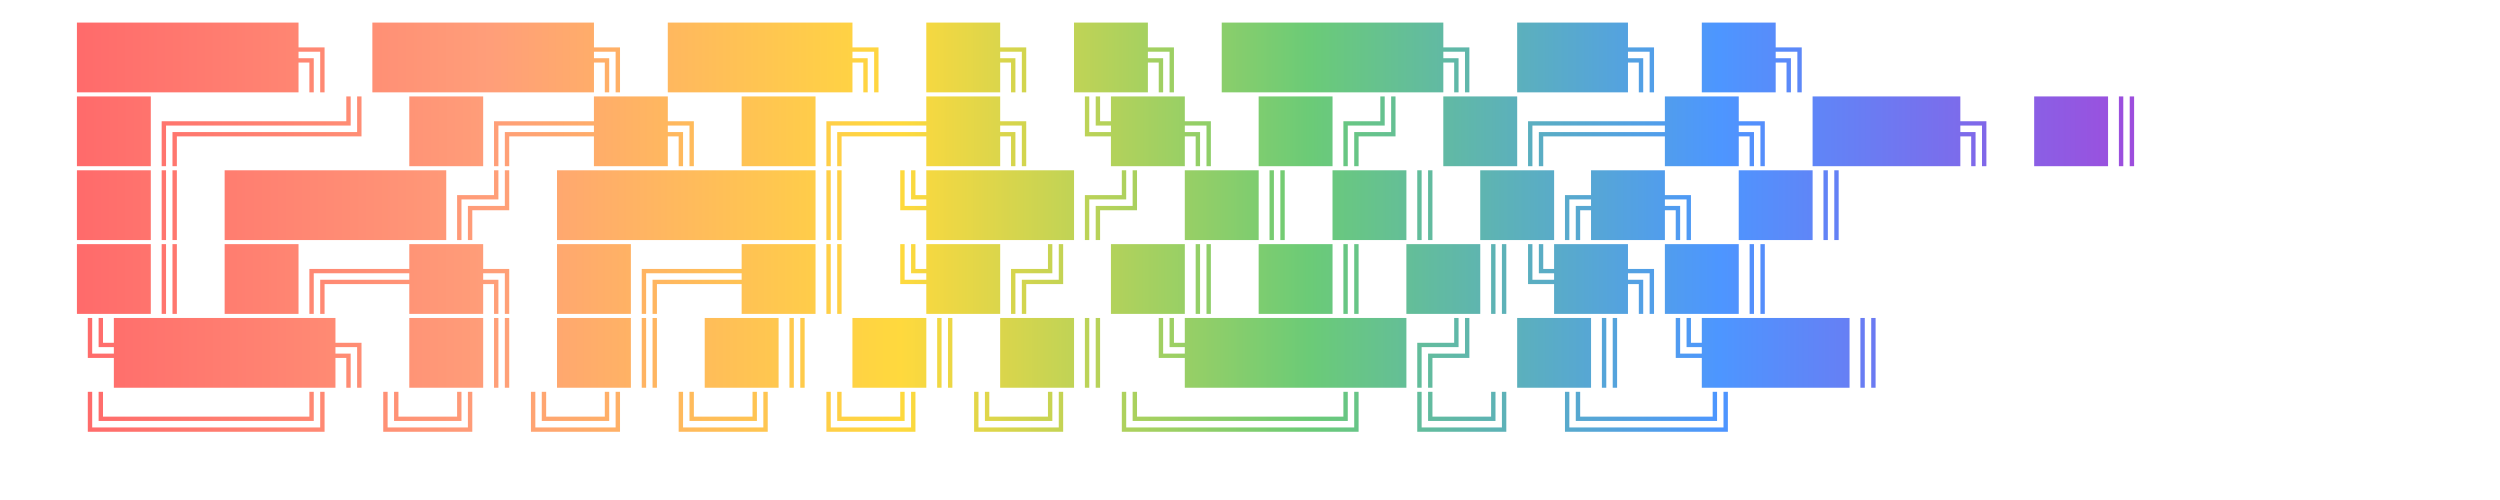
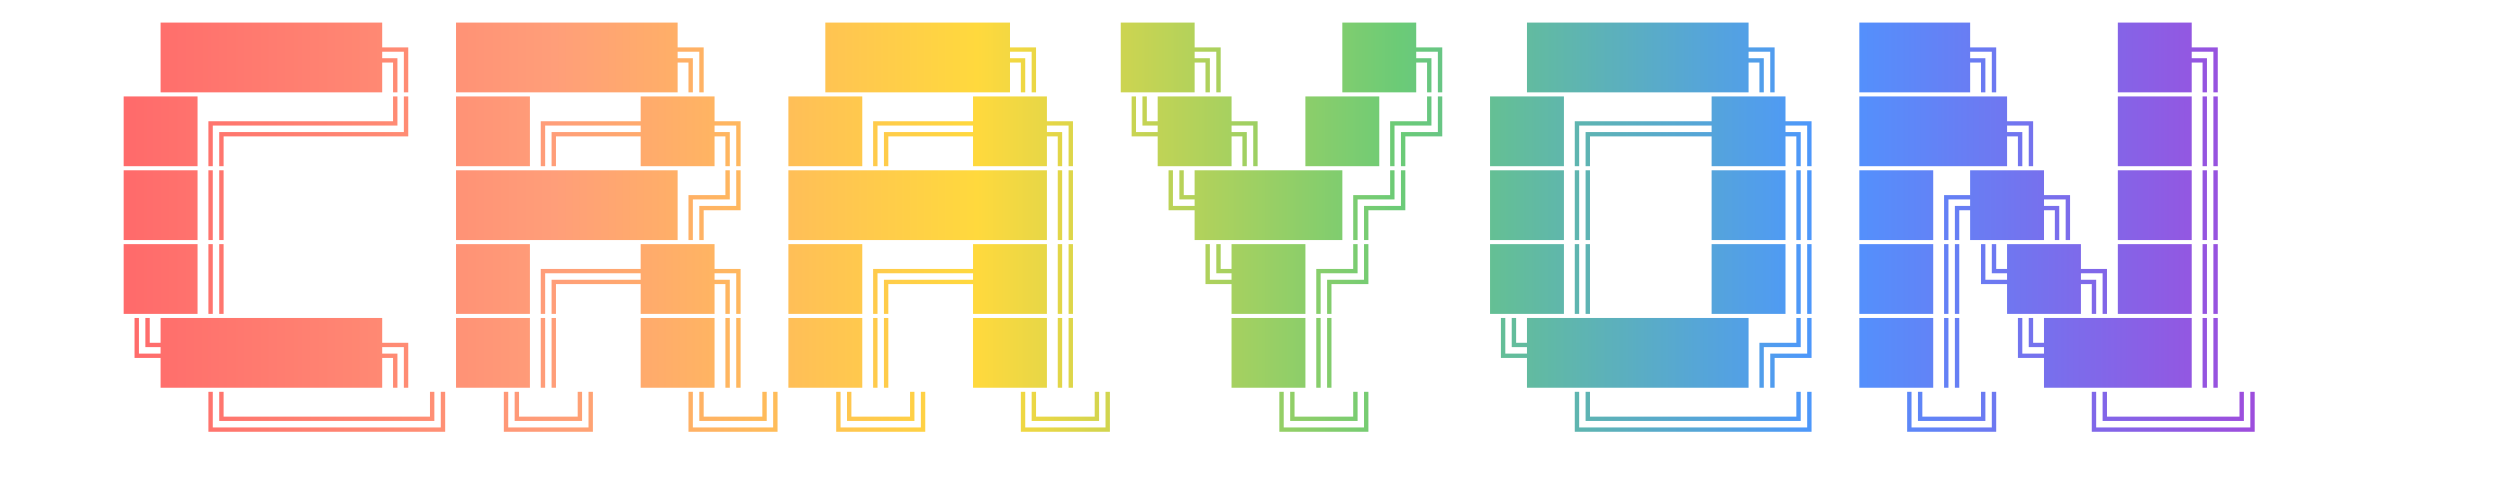
<svg xmlns="http://www.w3.org/2000/svg" viewBox="0 0 650 130" width="650" height="130">
  <defs>
    <linearGradient id="rainbowGradient" x1="0%" y1="0%" x2="100%" y2="0%">
      <stop offset="0%" stop-color="#FF6B6B" />
      <stop offset="20%" stop-color="#FF9E79" />
      <stop offset="40%" stop-color="#FFD93D" />
      <stop offset="60%" stop-color="#6BCB77" />
      <stop offset="80%" stop-color="#4D96FF" />
      <stop offset="100%" stop-color="#9D4EDD" />
    </linearGradient>
    <style>
      .ascii-art {
        font-family: ui-monospace, SFMono-Regular, Menlo, Monaco, Consolas, "Liberation Mono", "Courier New", monospace;
        font-size: 16px;
        font-weight: 700;
        fill: url(#rainbowGradient);
        white-space: pre;
      }
    </style>
  </defs>
-   <text x="20" y="0" class="ascii-art">
-     <tspan x="20" dy="1.2em">  ██████╗ ██████╗   █████╗  ██╗   ██╗  ██████╗  ███╗   ██╗</tspan>
-     <tspan x="20" dy="1.2em"> ██╔════╝ ██╔══██╗ ██╔══██╗ ╚██╗ ██╔╝ ██╔═══██╗ ████╗  ██║</tspan>
-     <tspan x="20" dy="1.2em"> ██║      ██████╔╝ ███████║  ╚████╔╝  ██║   ██║ ██╔██╗ ██║</tspan>
-     <tspan x="20" dy="1.2em"> ██║      ██╔══██╗ ██╔══██║   ╚██╔╝   ██║   ██║ ██║╚██╗██║</tspan>
-     <tspan x="20" dy="1.2em"> ╚██████╗ ██║  ██║ ██║  ██║    ██║    ╚██████╔╝ ██║ ╚████║</tspan>
-     <tspan x="20" dy="1.2em">  ╚═════╝ ╚═╝  ╚═╝ ╚═╝  ╚═╝    ╚═╝     ╚═════╝  ╚═╝  ╚═══╝</tspan>
+   <text xml:space="preserve" x="50%" y="0" text-anchor="middle" class="ascii-art">
+     <tspan x="50%" dy="1.2em">  ██████╗ ██████╗   █████╗  ██╗   ██╗  ██████╗  ███╗   ██╗</tspan>
+     <tspan x="50%" dy="1.2em"> ██╔════╝ ██╔══██╗ ██╔══██╗ ╚██╗ ██╔╝ ██╔═══██╗ ████╗  ██║</tspan>
+     <tspan x="50%" dy="1.2em"> ██║      ██████╔╝ ███████║  ╚████╔╝  ██║   ██║ ██╔██╗ ██║</tspan>
+     <tspan x="50%" dy="1.2em"> ██║      ██╔══██╗ ██╔══██║   ╚██╔╝   ██║   ██║ ██║╚██╗██║</tspan>
+     <tspan x="50%" dy="1.2em"> ╚██████╗ ██║  ██║ ██║  ██║    ██║    ╚██████╔╝ ██║ ╚████║</tspan>
+     <tspan x="50%" dy="1.2em">  ╚═════╝ ╚═╝  ╚═╝ ╚═╝  ╚═╝    ╚═╝     ╚═════╝  ╚═╝  ╚═══╝</tspan>
  </text>
</svg>
